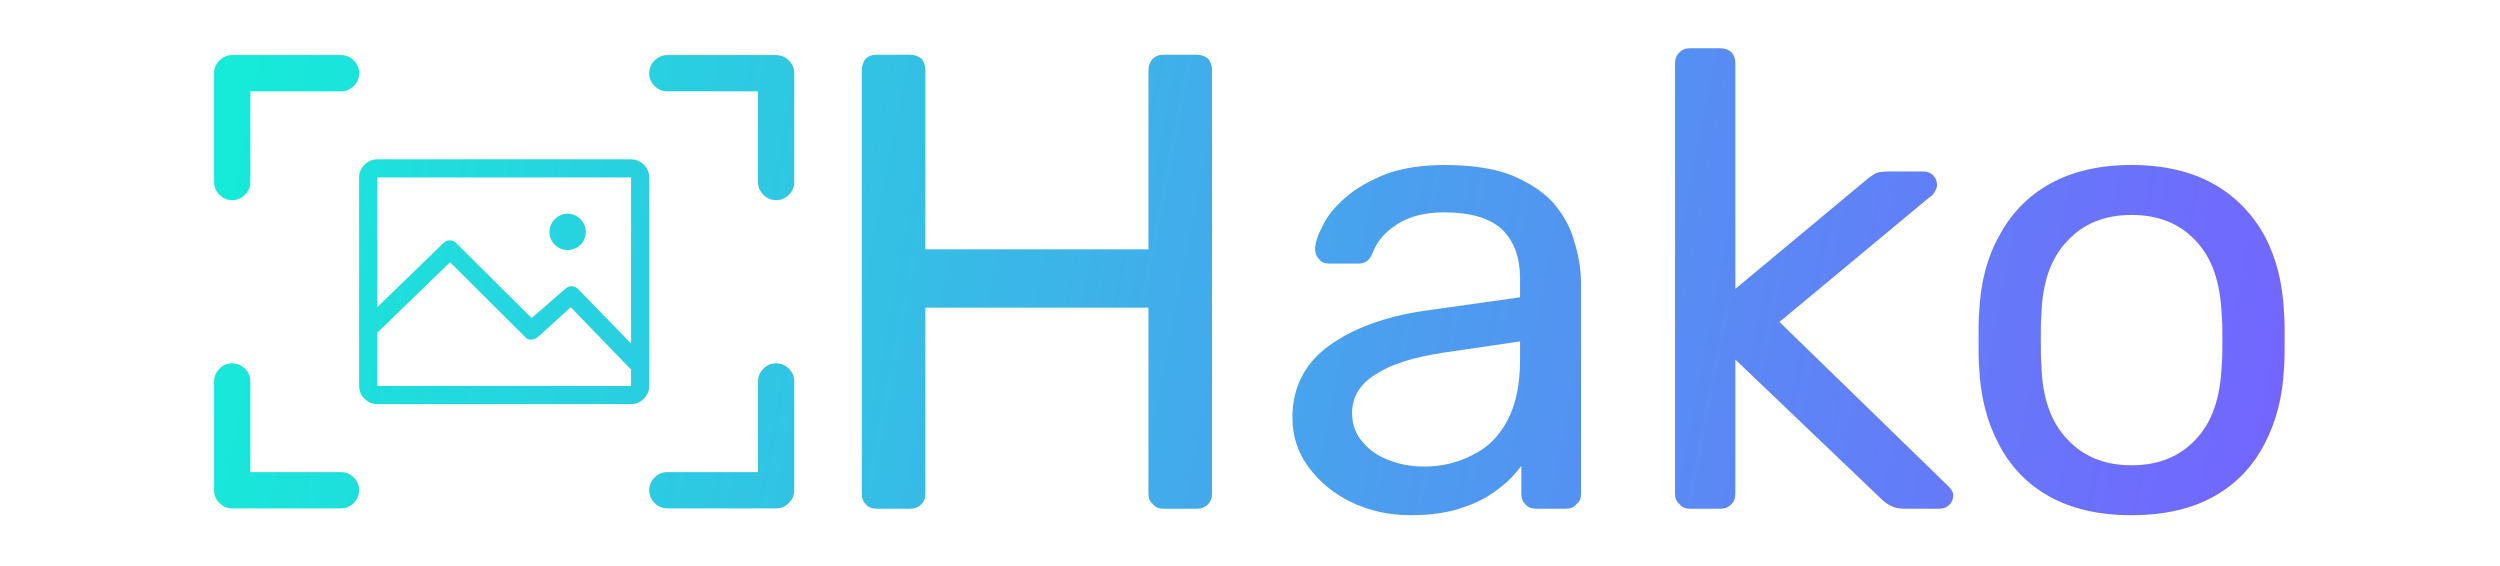
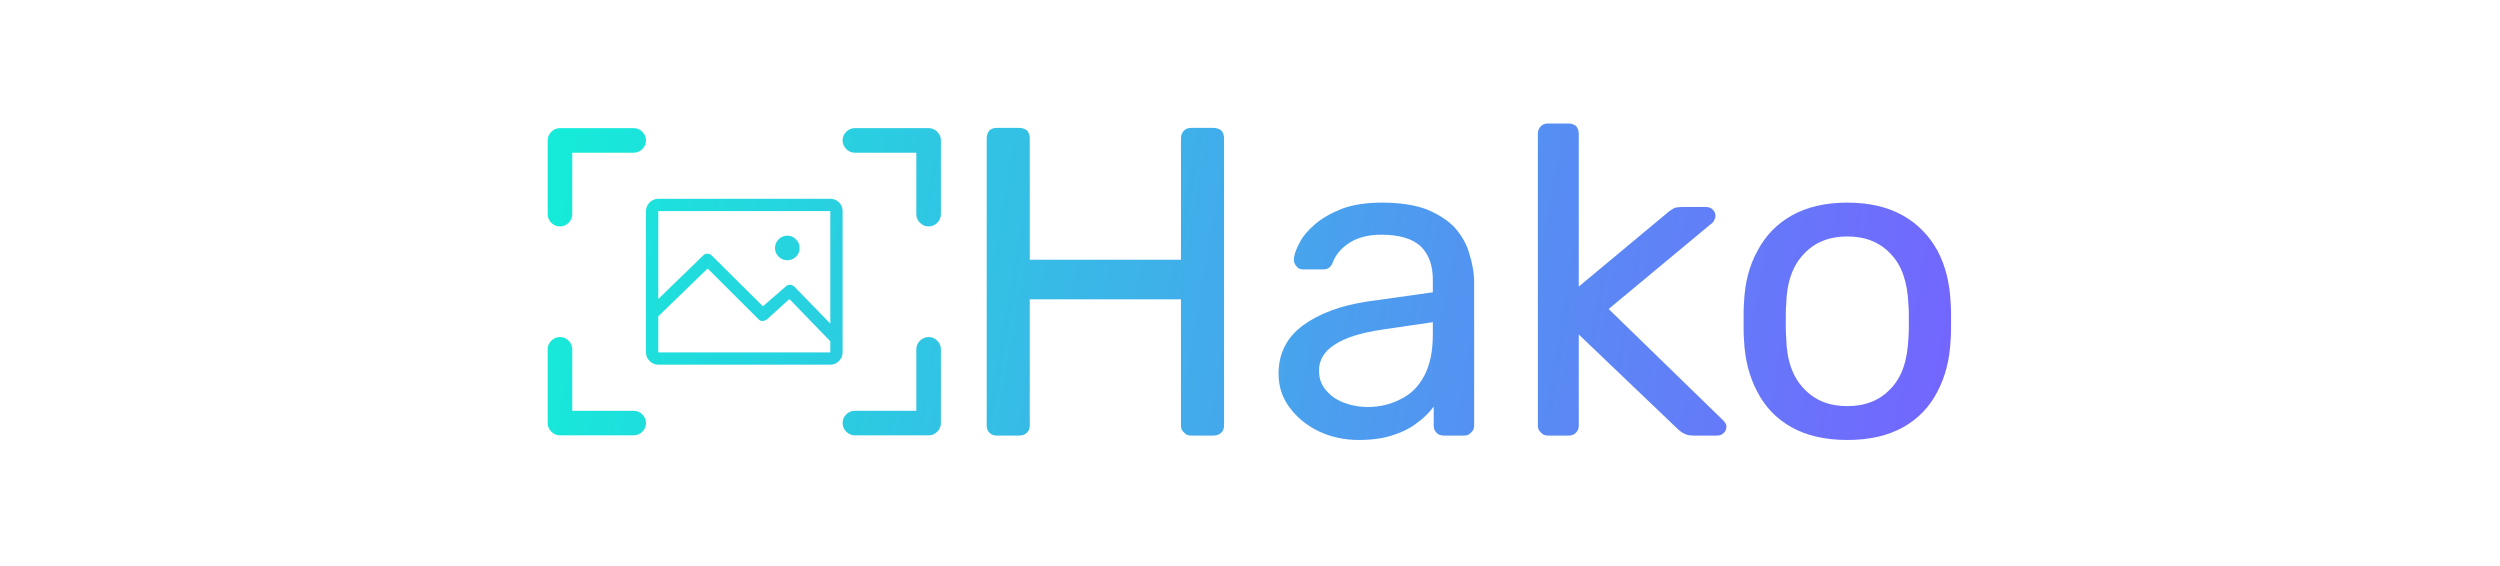
<svg xmlns="http://www.w3.org/2000/svg" width="100%" height="100%" viewBox="0 0 920 208" version="1.1" xml:space="preserve" style="fill-rule:evenodd;clip-rule:evenodd;stroke-linejoin:round;stroke-miterlimit:2;">
-   <g transform="matrix(0.82865,0,0,0.82865,-219.967,-328.731)">
+   <g transform="matrix(0.561641,0,0,0.561641,-0.942921,-189.399)">
    <g transform="matrix(7.04533,0,0,7.04533,360.494,409.1)">
      <path d="M8.004,1.714L1.147,1.714C0.838,1.714 0.57,1.827 0.344,2.054C0.117,2.28 0.004,2.548 0.004,2.857L0.004,9.714C0.004,10.024 0.117,10.292 0.344,10.518C0.57,10.744 0.838,10.857 1.147,10.857C1.457,10.857 1.725,10.744 1.951,10.518C2.177,10.292 2.29,10.024 2.29,9.714L2.29,4L8.004,4C8.314,4 8.582,3.887 8.808,3.661C9.034,3.435 9.147,3.167 9.147,2.857C9.147,2.548 9.034,2.28 8.808,2.054C8.582,1.827 8.314,1.714 8.004,1.714ZM35.433,21.143C35.123,21.143 34.855,21.256 34.629,21.482C34.403,21.708 34.29,21.976 34.29,22.286L34.29,28L28.576,28C28.266,28 27.998,28.113 27.772,28.339C27.546,28.565 27.433,28.833 27.433,29.143C27.433,29.452 27.546,29.72 27.772,29.946C27.998,30.173 28.266,30.286 28.576,30.286L35.433,30.286C35.742,30.286 36.01,30.173 36.236,29.946C36.463,29.72 36.576,29.452 36.576,29.143L36.576,22.286C36.576,21.976 36.463,21.708 36.236,21.482C36.01,21.256 35.742,21.143 35.433,21.143ZM8.004,28L2.29,28L2.29,22.286C2.29,21.976 2.177,21.708 1.951,21.482C1.725,21.256 1.457,21.143 1.147,21.143C0.838,21.143 0.57,21.256 0.344,21.482C0.117,21.708 0.004,21.976 0.004,22.286L0.004,29.143C0.004,29.452 0.117,29.72 0.344,29.946C0.57,30.173 0.838,30.286 1.147,30.286L8.004,30.286C8.314,30.286 8.582,30.173 8.808,29.946C9.034,29.72 9.147,29.452 9.147,29.143C9.147,28.833 9.034,28.565 8.808,28.339C8.582,28.113 8.314,28 8.004,28ZM35.433,1.714L28.576,1.714C28.266,1.714 27.998,1.827 27.772,2.054C27.546,2.28 27.433,2.548 27.433,2.857C27.433,3.167 27.546,3.435 27.772,3.661C27.998,3.887 28.266,4 28.576,4L34.29,4L34.29,9.714C34.29,10.024 34.403,10.292 34.629,10.518C34.855,10.744 35.123,10.857 35.433,10.857C35.742,10.857 36.01,10.744 36.236,10.518C36.463,10.292 36.576,10.024 36.576,9.714L36.576,2.857C36.576,2.548 36.463,2.28 36.236,2.054C36.01,1.827 35.742,1.714 35.433,1.714Z" style="fill:url(#_Linear1);fill-rule:nonzero;" />
    </g>
    <g transform="matrix(1,0,0,1,65.5654,238.382)">
      <g transform="matrix(288,0,0,288,557.56,384.244)">
        <path d="M0.11,-0C0.103,-0 0.097,-0.002 0.093,-0.007C0.089,-0.011 0.087,-0.016 0.087,-0.023L0.087,-0.676C0.087,-0.683 0.089,-0.689 0.093,-0.694C0.097,-0.698 0.103,-0.7 0.11,-0.7L0.161,-0.7C0.168,-0.7 0.174,-0.698 0.179,-0.694C0.183,-0.689 0.185,-0.683 0.185,-0.676L0.185,-0.4L0.529,-0.4L0.529,-0.676C0.529,-0.683 0.531,-0.689 0.536,-0.694C0.54,-0.698 0.545,-0.7 0.552,-0.7L0.603,-0.7C0.61,-0.7 0.616,-0.698 0.621,-0.694C0.625,-0.689 0.627,-0.683 0.627,-0.676L0.627,-0.023C0.627,-0.016 0.625,-0.011 0.621,-0.007C0.616,-0.002 0.61,-0 0.603,-0L0.552,-0C0.545,-0 0.54,-0.002 0.536,-0.007C0.531,-0.011 0.529,-0.016 0.529,-0.023L0.529,-0.31L0.185,-0.31L0.185,-0.023C0.185,-0.016 0.183,-0.011 0.179,-0.007C0.174,-0.002 0.168,-0 0.161,-0L0.11,-0Z" style="fill:url(#_Linear2);fill-rule:nonzero;" />
      </g>
      <g transform="matrix(288,0,0,288,763.192,384.244)">
        <path d="M0.219,0.01C0.186,0.01 0.155,0.003 0.128,-0.01C0.101,-0.023 0.079,-0.041 0.062,-0.064C0.045,-0.087 0.037,-0.112 0.037,-0.141C0.037,-0.187 0.056,-0.224 0.093,-0.251C0.13,-0.278 0.179,-0.296 0.239,-0.305L0.388,-0.326L0.388,-0.355C0.388,-0.387 0.379,-0.412 0.361,-0.43C0.342,-0.448 0.312,-0.457 0.271,-0.457C0.242,-0.457 0.218,-0.451 0.199,-0.439C0.18,-0.427 0.167,-0.412 0.16,-0.393C0.156,-0.383 0.149,-0.378 0.139,-0.378L0.094,-0.378C0.087,-0.378 0.081,-0.38 0.078,-0.385C0.074,-0.389 0.072,-0.394 0.072,-0.4C0.072,-0.41 0.076,-0.422 0.084,-0.437C0.091,-0.452 0.103,-0.466 0.119,-0.48C0.135,-0.494 0.156,-0.506 0.181,-0.516C0.205,-0.525 0.236,-0.53 0.272,-0.53C0.312,-0.53 0.346,-0.525 0.373,-0.515C0.4,-0.504 0.422,-0.49 0.438,-0.473C0.453,-0.456 0.465,-0.436 0.471,-0.414C0.478,-0.392 0.482,-0.37 0.482,-0.347L0.482,-0.023C0.482,-0.016 0.48,-0.011 0.475,-0.007C0.471,-0.002 0.466,-0 0.459,-0L0.413,-0C0.406,-0 0.4,-0.002 0.396,-0.007C0.392,-0.011 0.39,-0.016 0.39,-0.023L0.39,-0.066C0.381,-0.054 0.37,-0.042 0.355,-0.031C0.34,-0.019 0.322,-0.009 0.3,-0.002C0.278,0.006 0.251,0.01 0.219,0.01ZM0.24,-0.065C0.267,-0.065 0.292,-0.071 0.315,-0.083C0.338,-0.094 0.356,-0.112 0.369,-0.137C0.382,-0.162 0.388,-0.193 0.388,-0.23L0.388,-0.258L0.272,-0.241C0.225,-0.234 0.189,-0.223 0.165,-0.207C0.141,-0.192 0.129,-0.172 0.129,-0.148C0.129,-0.129 0.135,-0.114 0.146,-0.102C0.157,-0.089 0.171,-0.08 0.188,-0.074C0.204,-0.068 0.222,-0.065 0.24,-0.065Z" style="fill:url(#_Linear3);fill-rule:nonzero;" />
      </g>
      <g transform="matrix(288,0,0,288,922.168,384.244)">
        <path d="M0.098,-0C0.091,-0 0.086,-0.002 0.082,-0.007C0.077,-0.011 0.075,-0.016 0.075,-0.023L0.075,-0.687C0.075,-0.694 0.077,-0.699 0.082,-0.704C0.086,-0.708 0.091,-0.71 0.098,-0.71L0.145,-0.71C0.152,-0.71 0.157,-0.708 0.162,-0.704C0.166,-0.699 0.168,-0.694 0.168,-0.687L0.168,-0.339L0.365,-0.503C0.373,-0.51 0.379,-0.514 0.384,-0.517C0.388,-0.519 0.395,-0.52 0.405,-0.52L0.458,-0.52C0.464,-0.52 0.469,-0.518 0.473,-0.514C0.477,-0.51 0.479,-0.505 0.479,-0.499C0.479,-0.496 0.478,-0.493 0.476,-0.49C0.475,-0.487 0.472,-0.483 0.467,-0.48L0.236,-0.288L0.492,-0.039C0.5,-0.032 0.504,-0.026 0.504,-0.021C0.504,-0.015 0.502,-0.01 0.498,-0.006C0.494,-0.002 0.489,-0 0.483,-0L0.431,-0C0.421,-0 0.414,-0.001 0.409,-0.004C0.404,-0.006 0.398,-0.01 0.391,-0.017L0.168,-0.23L0.168,-0.023C0.168,-0.016 0.166,-0.011 0.162,-0.007C0.157,-0.002 0.152,-0 0.145,-0L0.098,-0Z" style="fill:url(#_Linear4);fill-rule:nonzero;" />
      </g>
      <g transform="matrix(288,0,0,288,1063.86,384.244)">
        <path d="M0.287,0.01C0.236,0.01 0.194,0 0.16,-0.019C0.126,-0.038 0.1,-0.065 0.082,-0.1C0.064,-0.134 0.054,-0.173 0.052,-0.217C0.051,-0.228 0.051,-0.243 0.051,-0.261C0.051,-0.278 0.051,-0.292 0.052,-0.303C0.054,-0.348 0.064,-0.387 0.083,-0.421C0.101,-0.455 0.127,-0.482 0.161,-0.501C0.195,-0.52 0.237,-0.53 0.287,-0.53C0.337,-0.53 0.379,-0.52 0.413,-0.501C0.447,-0.482 0.473,-0.455 0.492,-0.421C0.51,-0.387 0.52,-0.348 0.522,-0.303C0.523,-0.292 0.523,-0.278 0.523,-0.261C0.523,-0.243 0.523,-0.228 0.522,-0.217C0.52,-0.173 0.51,-0.134 0.492,-0.1C0.474,-0.065 0.448,-0.038 0.414,-0.019C0.38,0 0.338,0.01 0.287,0.01ZM0.287,-0.067C0.328,-0.067 0.361,-0.08 0.386,-0.107C0.411,-0.133 0.424,-0.171 0.426,-0.222C0.427,-0.232 0.427,-0.245 0.427,-0.26C0.427,-0.275 0.427,-0.288 0.426,-0.298C0.424,-0.349 0.411,-0.387 0.386,-0.413C0.361,-0.44 0.328,-0.453 0.287,-0.453C0.246,-0.453 0.213,-0.44 0.188,-0.413C0.163,-0.387 0.149,-0.349 0.148,-0.298C0.147,-0.288 0.147,-0.275 0.147,-0.26C0.147,-0.245 0.147,-0.232 0.148,-0.222C0.149,-0.171 0.163,-0.133 0.188,-0.107C0.213,-0.08 0.246,-0.067 0.287,-0.067Z" style="fill:url(#_Linear5);fill-rule:nonzero;" />
      </g>
    </g>
    <g transform="matrix(3.52267,0,0,3.52267,424.923,465.463)">
      <path d="M34.29,0.571L2.29,0.571C1.671,0.571 1.135,0.798 0.683,1.25C0.23,1.702 0.004,2.238 0.004,2.857L0.004,29.143C0.004,29.762 0.23,30.298 0.683,30.75C1.135,31.202 1.671,31.429 2.29,31.429L34.29,31.429C34.909,31.429 35.445,31.202 35.897,30.75C36.35,30.298 36.576,29.762 36.576,29.143L36.576,2.857C36.576,2.452 36.475,2.071 36.272,1.714C36.07,1.357 35.79,1.077 35.433,0.875C35.076,0.673 34.695,0.571 34.29,0.571ZM34.29,29.143L2.29,29.143L2.29,22.429L11.469,13.536L20.933,22.964C21.123,23.202 21.367,23.315 21.665,23.304C21.963,23.292 22.242,23.19 22.504,23L26.683,19.214L34.183,26.964C34.207,26.964 34.242,26.988 34.29,27.036L34.29,29.143ZM34.29,23.786L27.576,16.893C27.361,16.702 27.117,16.595 26.844,16.571C26.57,16.548 26.314,16.631 26.076,16.821L21.754,20.571L12.326,11.214C12.111,10.952 11.838,10.81 11.504,10.786C11.171,10.762 10.885,10.869 10.647,11.107L2.29,19.214L2.29,2.857L34.29,2.857L34.29,23.786ZM26.29,12C26.695,12 27.076,11.899 27.433,11.696C27.79,11.494 28.07,11.22 28.272,10.875C28.475,10.53 28.576,10.143 28.576,9.714C28.576,9.095 28.35,8.56 27.897,8.107C27.445,7.655 26.909,7.429 26.29,7.429C25.671,7.429 25.135,7.655 24.683,8.107C24.23,8.56 24.004,9.101 24.004,9.732C24.004,10.363 24.23,10.899 24.683,11.339C25.135,11.78 25.671,12 26.29,12Z" style="fill:url(#_Linear6);fill-rule:nonzero;" />
    </g>
  </g>
  <defs>
    <linearGradient id="_Linear1" x1="0" y1="0" x2="1" y2="0" gradientUnits="userSpaceOnUse" gradientTransform="matrix(129.041,24,-24,129.041,1.47933,6.28571)">
      <stop offset="0" style="stop-color:rgb(22,234,217);stop-opacity:1" />
      <stop offset="1" style="stop-color:rgb(116,100,255);stop-opacity:1" />
    </linearGradient>
    <linearGradient id="_Linear2" x1="0" y1="0" x2="1" y2="0" gradientUnits="userSpaceOnUse" gradientTransform="matrix(3.15673,0.587111,-0.587111,3.15673,-0.875728,-0.58764)">
      <stop offset="0" style="stop-color:rgb(22,234,217);stop-opacity:1" />
      <stop offset="1" style="stop-color:rgb(116,100,255);stop-opacity:1" />
    </linearGradient>
    <linearGradient id="_Linear3" x1="0" y1="0" x2="1" y2="0" gradientUnits="userSpaceOnUse" gradientTransform="matrix(3.15673,0.587111,-0.587111,3.15673,-1.58973,-0.58764)">
      <stop offset="0" style="stop-color:rgb(22,234,217);stop-opacity:1" />
      <stop offset="1" style="stop-color:rgb(116,100,255);stop-opacity:1" />
    </linearGradient>
    <linearGradient id="_Linear4" x1="0" y1="0" x2="1" y2="0" gradientUnits="userSpaceOnUse" gradientTransform="matrix(3.15673,0.587111,-0.587111,3.15673,-2.14173,-0.58764)">
      <stop offset="0" style="stop-color:rgb(22,234,217);stop-opacity:1" />
      <stop offset="1" style="stop-color:rgb(116,100,255);stop-opacity:1" />
    </linearGradient>
    <linearGradient id="_Linear5" x1="0" y1="0" x2="1" y2="0" gradientUnits="userSpaceOnUse" gradientTransform="matrix(3.15673,0.587111,-0.587111,3.15673,-2.63373,-0.58764)">
      <stop offset="0" style="stop-color:rgb(22,234,217);stop-opacity:1" />
      <stop offset="1" style="stop-color:rgb(116,100,255);stop-opacity:1" />
    </linearGradient>
    <linearGradient id="_Linear6" x1="0" y1="0" x2="1" y2="0" gradientUnits="userSpaceOnUse" gradientTransform="matrix(258.082,48,-48,258.082,-15.3313,-3.42857)">
      <stop offset="0" style="stop-color:rgb(22,234,217);stop-opacity:1" />
      <stop offset="1" style="stop-color:rgb(116,100,255);stop-opacity:1" />
    </linearGradient>
  </defs>
</svg>
